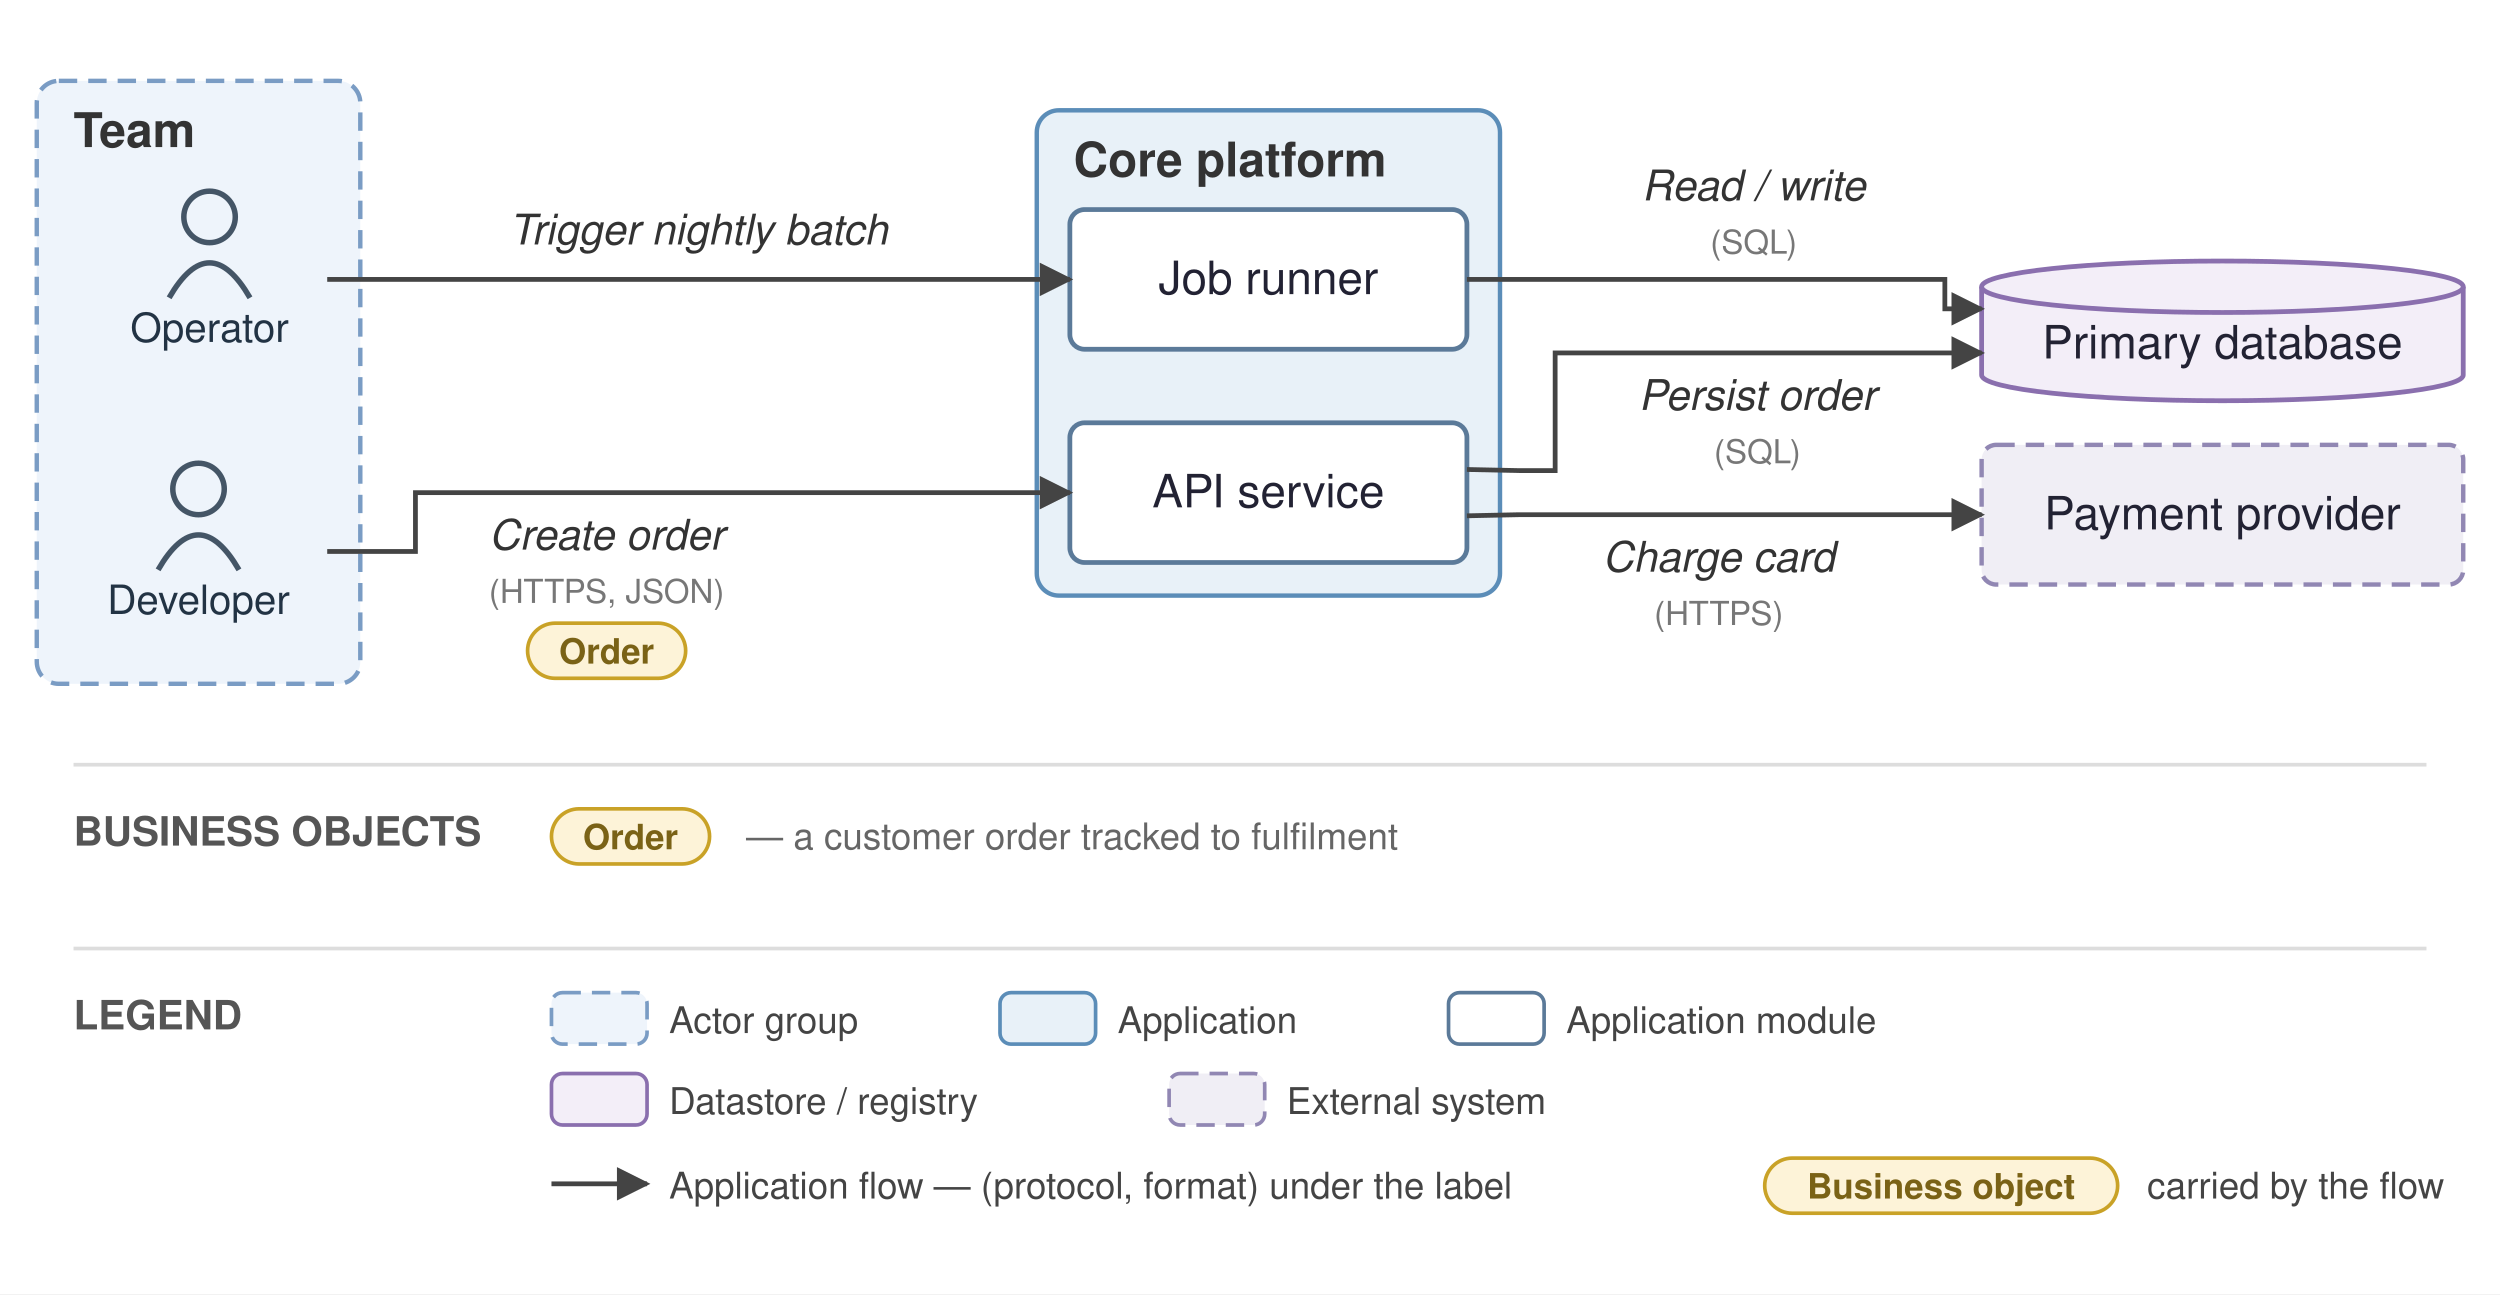
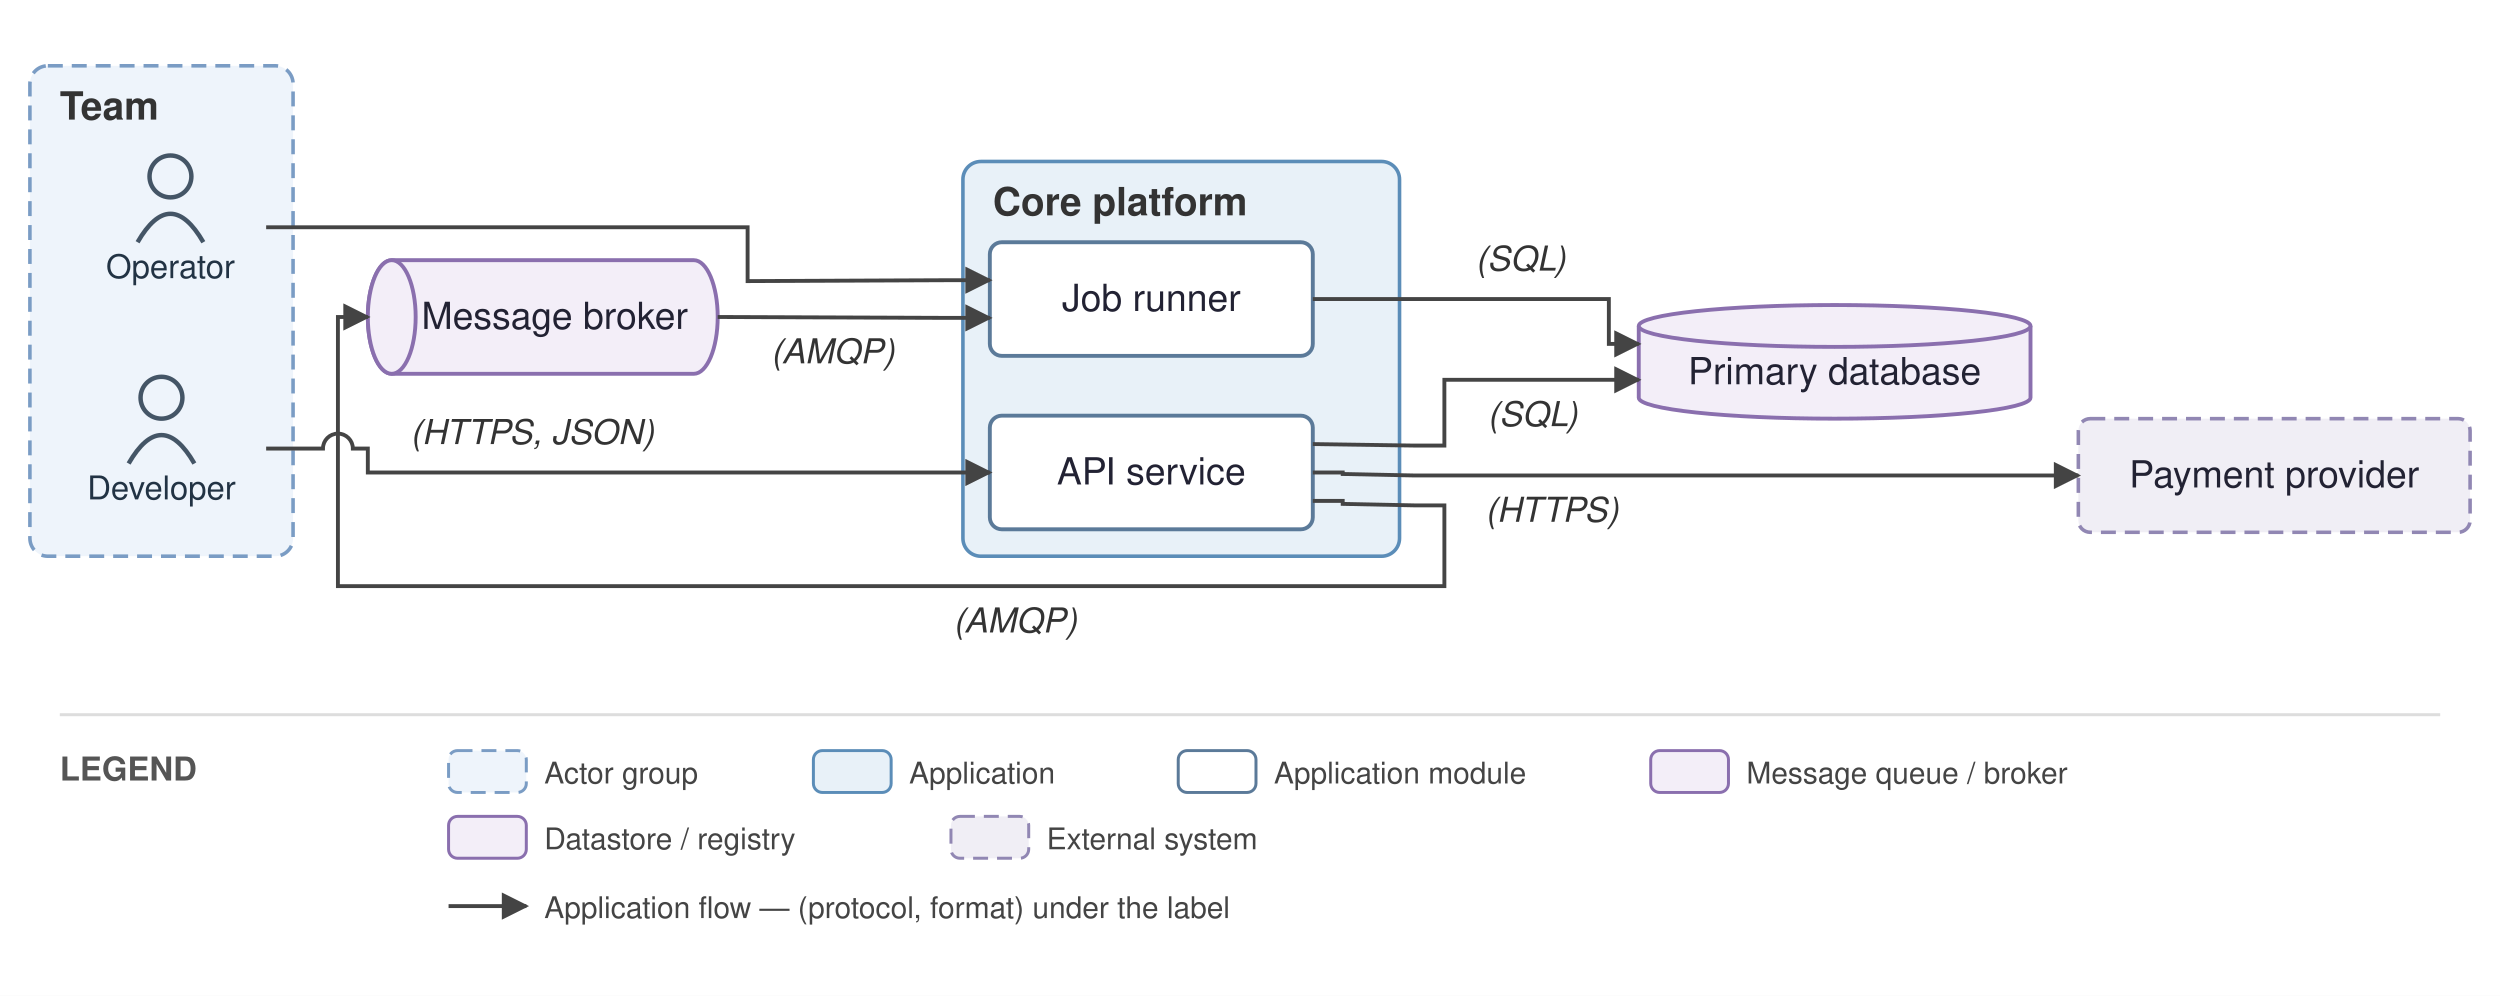
- <svg xmlns="http://www.w3.org/2000/svg" viewBox="0 0 680 352" font-family="Helvetica,Arial,sans-serif">
+ <svg xmlns="http://www.w3.org/2000/svg" viewBox="0 0 836 333" font-family="Helvetica,Arial,sans-serif">
  <defs>
    <marker id="arr" viewBox="0 0 10 10" refX="9" refY="5" markerWidth="7" markerHeight="7" orient="auto-start-reverse">
      <path d="M0,0 L10,5 L0,10 z" fill="#444444" />
    </marker>
  </defs>
-   <rect width="680" height="352" fill="white" />
+   <rect width="836" height="333" fill="white" />
  <rect x="10" y="22" width="88" height="164" rx="6" fill="#eef4fb" stroke="#7a9cc4" stroke-width="1.2" stroke-dasharray="5 3" />
  <text x="20" y="40" font-size="13" font-weight="bold" fill="#333">Team</text>
-   <rect x="282" y="30" width="126" height="132" rx="6" fill="#e8f1f8" stroke="#5b8db8" stroke-width="1.2" />
-   <text x="292" y="48" font-size="13" font-weight="bold" fill="#333">Core platform</text>
+   <rect x="322" y="54" width="146" height="132" rx="6" fill="#e8f1f8" stroke="#5b8db8" stroke-width="1.2" />
+   <text x="332" y="72" font-size="13" font-weight="bold" fill="#333">Core platform</text>
  <circle cx="54" cy="133" r="7" fill="none" stroke="#445566" stroke-width="1.5" />
  <path d="M 43 155 q 11 -19 22 0" fill="none" stroke="#445566" stroke-width="1.5" />
  <text x="54" y="167" font-size="11" text-anchor="middle" fill="#223344">Developer</text>
  <circle cx="57" cy="59" r="7" fill="none" stroke="#445566" stroke-width="1.5" />
  <path d="M 46 81 q 11 -19 22 0" fill="none" stroke="#445566" stroke-width="1.5" />
  <text x="57" y="93" font-size="11" text-anchor="middle" fill="#223344">Operator</text>
-   <rect x="291" y="115" width="108" height="38" rx="4" fill="#ffffff" stroke="#5b7a99" stroke-width="1.3" />
-   <text x="345" y="138" font-size="12.5" text-anchor="middle" fill="#222233">API service</text>
-   <rect x="291" y="57" width="108" height="38" rx="4" fill="#ffffff" stroke="#5b7a99" stroke-width="1.3" />
-   <text x="345" y="80" font-size="12.5" text-anchor="middle" fill="#222233">Job runner</text>
-   <path d="M 539 78 v 24 a 65.5 7 0 0 0 131 0 v -24" fill="#f3eef8" stroke="#8a6fae" stroke-width="1.3" />
-   <ellipse cx="604.5" cy="78" rx="65.5" ry="7" fill="#f3eef8" stroke="#8a6fae" stroke-width="1.3" />
-   <text x="604.5" y="97.5" font-size="12.5" text-anchor="middle" fill="#222233">Primary database</text>
-   <rect x="539" y="121" width="131" height="38" rx="4" fill="#f0eef5" stroke="#9187b3" stroke-width="1.2" stroke-dasharray="5 3" />
-   <text x="604.5" y="144" font-size="12.5" text-anchor="middle" fill="#222233">Payment provider</text>
-   <path d="M 89 150 L 113 150 L 113 134 L 291 134" fill="none" stroke="#444444" stroke-width="1.3" marker-end="url(#arr)" />
-   <text x="165" y="149.5" font-size="11.5" text-anchor="middle" fill="#333" font-style="italic" stroke="white" stroke-width="2.5" paint-order="stroke" stroke-linejoin="round">Create order</text>
-   <text x="165" y="164" font-size="9" text-anchor="middle" fill="#777" stroke="white" stroke-width="2.5" paint-order="stroke" stroke-linejoin="round">(HTTPS, JSON)</text>
-   <rect x="143.5" y="169.5" width="43" height="15" rx="7.5" fill="#fdf3d8" stroke="#c9a227" stroke-width="1" />
-   <text x="165" y="180.5" font-size="9.5" text-anchor="middle" fill="#7a6216" font-weight="bold">Order</text>
-   <path d="M 399 127.7 L 413 128 L 423 128 L 423 96 L 539 96" fill="none" stroke="#444444" stroke-width="1.3" marker-end="url(#arr)" />
-   <text x="478" y="111.5" font-size="11.5" text-anchor="middle" fill="#333" font-style="italic" stroke="white" stroke-width="2.5" paint-order="stroke" stroke-linejoin="round">Persist order</text>
-   <text x="478" y="126" font-size="9" text-anchor="middle" fill="#777" stroke="white" stroke-width="2.5" paint-order="stroke" stroke-linejoin="round">(SQL)</text>
-   <path d="M 399 140.3 L 413 140 L 539 140" fill="none" stroke="#444444" stroke-width="1.3" marker-end="url(#arr)" />
-   <text x="467.5" y="155.5" font-size="11.5" text-anchor="middle" fill="#333" font-style="italic" stroke="white" stroke-width="2.5" paint-order="stroke" stroke-linejoin="round">Charge card</text>
-   <text x="467.5" y="170" font-size="9" text-anchor="middle" fill="#777" stroke="white" stroke-width="2.5" paint-order="stroke" stroke-linejoin="round">(HTTPS)</text>
-   <path d="M 89 76 L 291 76" fill="none" stroke="#444444" stroke-width="1.3" marker-end="url(#arr)" />
-   <text x="190" y="66.5" font-size="11.5" text-anchor="middle" fill="#333" font-style="italic" stroke="white" stroke-width="2.5" paint-order="stroke" stroke-linejoin="round">Trigger nightly batch</text>
-   <path d="M 399 76 L 529 76 L 529 84 L 539 84" fill="none" stroke="#444444" stroke-width="1.3" marker-end="url(#arr)" />
-   <text x="477" y="54.5" font-size="11.5" text-anchor="middle" fill="#333" font-style="italic" stroke="white" stroke-width="2.5" paint-order="stroke" stroke-linejoin="round">Read / write</text>
-   <text x="477" y="69" font-size="9" text-anchor="middle" fill="#777" stroke="white" stroke-width="2.5" paint-order="stroke" stroke-linejoin="round">(SQL)</text>
-   <line x1="20" y1="208" x2="660" y2="208" stroke="#ddd" stroke-width="1" />
-   <text x="20" y="230" font-size="11" font-weight="bold" fill="#555">BUSINESS OBJECTS</text>
-   <rect x="150" y="220" width="43" height="15" rx="7.5" fill="#fdf3d8" stroke="#c9a227" />
-   <text x="171.5" y="231" font-size="9.5" text-anchor="middle" fill="#7a6216" font-weight="bold">Order</text>
-   <text x="203" y="231" font-size="10" fill="#666">— a customer order tracked to fulfilment</text>
-   <line x1="20" y1="258" x2="660" y2="258" stroke="#ddd" stroke-width="1" />
-   <text x="20" y="280" font-size="11" font-weight="bold" fill="#555">LEGEND</text>
-   <rect x="150" y="270" width="26" height="14" rx="3" fill="#eef4fb" stroke="#7a9cc4" stroke-dasharray="5 3" />
-   <text x="182" y="281" font-size="10" fill="#444">Actor group</text>
-   <rect x="272" y="270" width="26" height="14" rx="3" fill="#e8f1f8" stroke="#5b8db8" />
-   <text x="304" y="281" font-size="10" fill="#444">Application</text>
-   <rect x="394" y="270" width="26" height="14" rx="3" fill="#ffffff" stroke="#5b7a99" />
-   <text x="426" y="281" font-size="10" fill="#444">Application module</text>
-   <rect x="150" y="292" width="26" height="14" rx="3" fill="#f3eef8" stroke="#8a6fae" />
-   <text x="182" y="303" font-size="10" fill="#444">Datastore / registry</text>
-   <rect x="318" y="292" width="26" height="14" rx="3" fill="#f0eef5" stroke="#9187b3" stroke-dasharray="5 3" />
-   <text x="350" y="303" font-size="10" fill="#444">External system</text>
-   <line x1="150" y1="322" x2="176" y2="322" stroke="#444444" stroke-width="1.3" marker-end="url(#arr)" />
-   <text x="182" y="326" font-size="10" fill="#444">Application flow — (protocol, format) under the label</text>
-   <rect x="480" y="315" width="96" height="15" rx="7.5" fill="#fdf3d8" stroke="#c9a227" />
-   <text x="528" y="326" font-size="9.5" text-anchor="middle" fill="#7a6216" font-weight="bold">Business object</text>
-   <text x="584" y="326" font-size="10" fill="#444">carried by the flow</text>
+   <rect x="331" y="139" width="108" height="38" rx="4" fill="#ffffff" stroke="#5b7a99" stroke-width="1.3" />
+   <text x="385" y="162" font-size="12.5" text-anchor="middle" fill="#222233">API service</text>
+   <rect x="331" y="81" width="108" height="38" rx="4" fill="#ffffff" stroke="#5b7a99" stroke-width="1.3" />
+   <text x="385" y="104" font-size="12.5" text-anchor="middle" fill="#222233">Job runner</text>
+   <path d="M 131 87 h 101 a 8 19 0 0 1 0 38 h -101 a 8 19 0 0 1 0 -38" fill="#f3eef8" stroke="#8a6fae" stroke-width="1.3" />
+   <ellipse cx="131" cy="106" rx="8" ry="19" fill="#f3eef8" stroke="#8a6fae" stroke-width="1.3" />
+   <text x="185.5" y="110" font-size="12.5" text-anchor="middle" fill="#222233">Message broker</text>
+   <path d="M 548 109 v 24 a 65.5 7 0 0 0 131 0 v -24" fill="#f3eef8" stroke="#8a6fae" stroke-width="1.3" />
+   <ellipse cx="613.5" cy="109" rx="65.5" ry="7" fill="#f3eef8" stroke="#8a6fae" stroke-width="1.3" />
+   <text x="613.5" y="128.5" font-size="12.5" text-anchor="middle" fill="#222233">Primary database</text>
+   <rect x="695" y="140" width="131" height="38" rx="4" fill="#f0eef5" stroke="#9187b3" stroke-width="1.2" stroke-dasharray="5 3" />
+   <text x="760.5" y="163" font-size="12.5" text-anchor="middle" fill="#222233">Payment provider</text>
+   <path d="M 89 150 L 108 150 A 5 5 0 0 1 118 150 L 123 150 L 123 158 L 331 158" fill="none" stroke="#444444" stroke-width="1.3" marker-end="url(#arr)" />
+   <text x="178" y="148.5" font-size="11.5" text-anchor="middle" fill="#333" font-style="italic" stroke="white" stroke-width="2.5" paint-order="stroke" stroke-linejoin="round">(HTTPS, JSON)</text>
+   <path d="M 439 148.5 L 473 149 L 483 149 L 483 127 L 548 127" fill="none" stroke="#444444" stroke-width="1.3" marker-end="url(#arr)" />
+   <text x="512.5" y="142.5" font-size="11.5" text-anchor="middle" fill="#333" font-style="italic" stroke="white" stroke-width="2.5" paint-order="stroke" stroke-linejoin="round">(SQL)</text>
+   <path d="M 439 167.5 L 449 167.5 L 449 168.5 L 473 169 L 483 169 L 483 196 L 113 196 L 113 106 L 123 106" fill="none" stroke="#444444" stroke-width="1.3" marker-end="url(#arr)" />
+   <text x="339.5" y="211.5" font-size="11.5" text-anchor="middle" fill="#333" font-style="italic" stroke="white" stroke-width="2.5" paint-order="stroke" stroke-linejoin="round">(AMQP)</text>
+   <path d="M 240 106 L 317 106.3 L 331 106.3" fill="none" stroke="#444444" stroke-width="1.3" marker-end="url(#arr)" />
+   <text x="278.5" y="121.5" font-size="11.5" text-anchor="middle" fill="#333" font-style="italic" stroke="white" stroke-width="2.5" paint-order="stroke" stroke-linejoin="round">(AMQP)</text>
+   <path d="M 439 158 L 449 158 L 449 158.5 L 473 159 L 695 159" fill="none" stroke="#444444" stroke-width="1.3" marker-end="url(#arr)" />
+   <text x="519" y="174.5" font-size="11.5" text-anchor="middle" fill="#333" font-style="italic" stroke="white" stroke-width="2.5" paint-order="stroke" stroke-linejoin="round">(HTTPS)</text>
+   <path d="M 89 76 L 250 76 L 250 94 L 317 93.7 L 331 93.7" fill="none" stroke="#444444" stroke-width="1.3" marker-end="url(#arr)" />
+   <path d="M 439 100 L 538 100 L 538 115 L 548 115" fill="none" stroke="#444444" stroke-width="1.3" marker-end="url(#arr)" />
+   <text x="508.5" y="90.5" font-size="11.5" text-anchor="middle" fill="#333" font-style="italic" stroke="white" stroke-width="2.5" paint-order="stroke" stroke-linejoin="round">(SQL)</text>
+   <line x1="20" y1="239" x2="816" y2="239" stroke="#ddd" stroke-width="1" />
+   <text x="20" y="261" font-size="11" font-weight="bold" fill="#555">LEGEND</text>
+   <rect x="150" y="251" width="26" height="14" rx="3" fill="#eef4fb" stroke="#7a9cc4" stroke-dasharray="5 3" />
+   <text x="182" y="262" font-size="10" fill="#444">Actor group</text>
+   <rect x="272" y="251" width="26" height="14" rx="3" fill="#e8f1f8" stroke="#5b8db8" />
+   <text x="304" y="262" font-size="10" fill="#444">Application</text>
+   <rect x="394" y="251" width="26" height="14" rx="3" fill="#ffffff" stroke="#5b7a99" />
+   <text x="426" y="262" font-size="10" fill="#444">Application module</text>
+   <rect x="552" y="251" width="26" height="14" rx="3" fill="#f3eef8" stroke="#8a6fae" />
+   <text x="584" y="262" font-size="10" fill="#444">Message queue / broker</text>
+   <rect x="150" y="273" width="26" height="14" rx="3" fill="#f3eef8" stroke="#8a6fae" />
+   <text x="182" y="284" font-size="10" fill="#444">Datastore / registry</text>
+   <rect x="318" y="273" width="26" height="14" rx="3" fill="#f0eef5" stroke="#9187b3" stroke-dasharray="5 3" />
+   <text x="350" y="284" font-size="10" fill="#444">External system</text>
+   <line x1="150" y1="303" x2="176" y2="303" stroke="#444444" stroke-width="1.3" marker-end="url(#arr)" />
+   <text x="182" y="307" font-size="10" fill="#444">Application flow — (protocol, format) under the label</text>
</svg>
